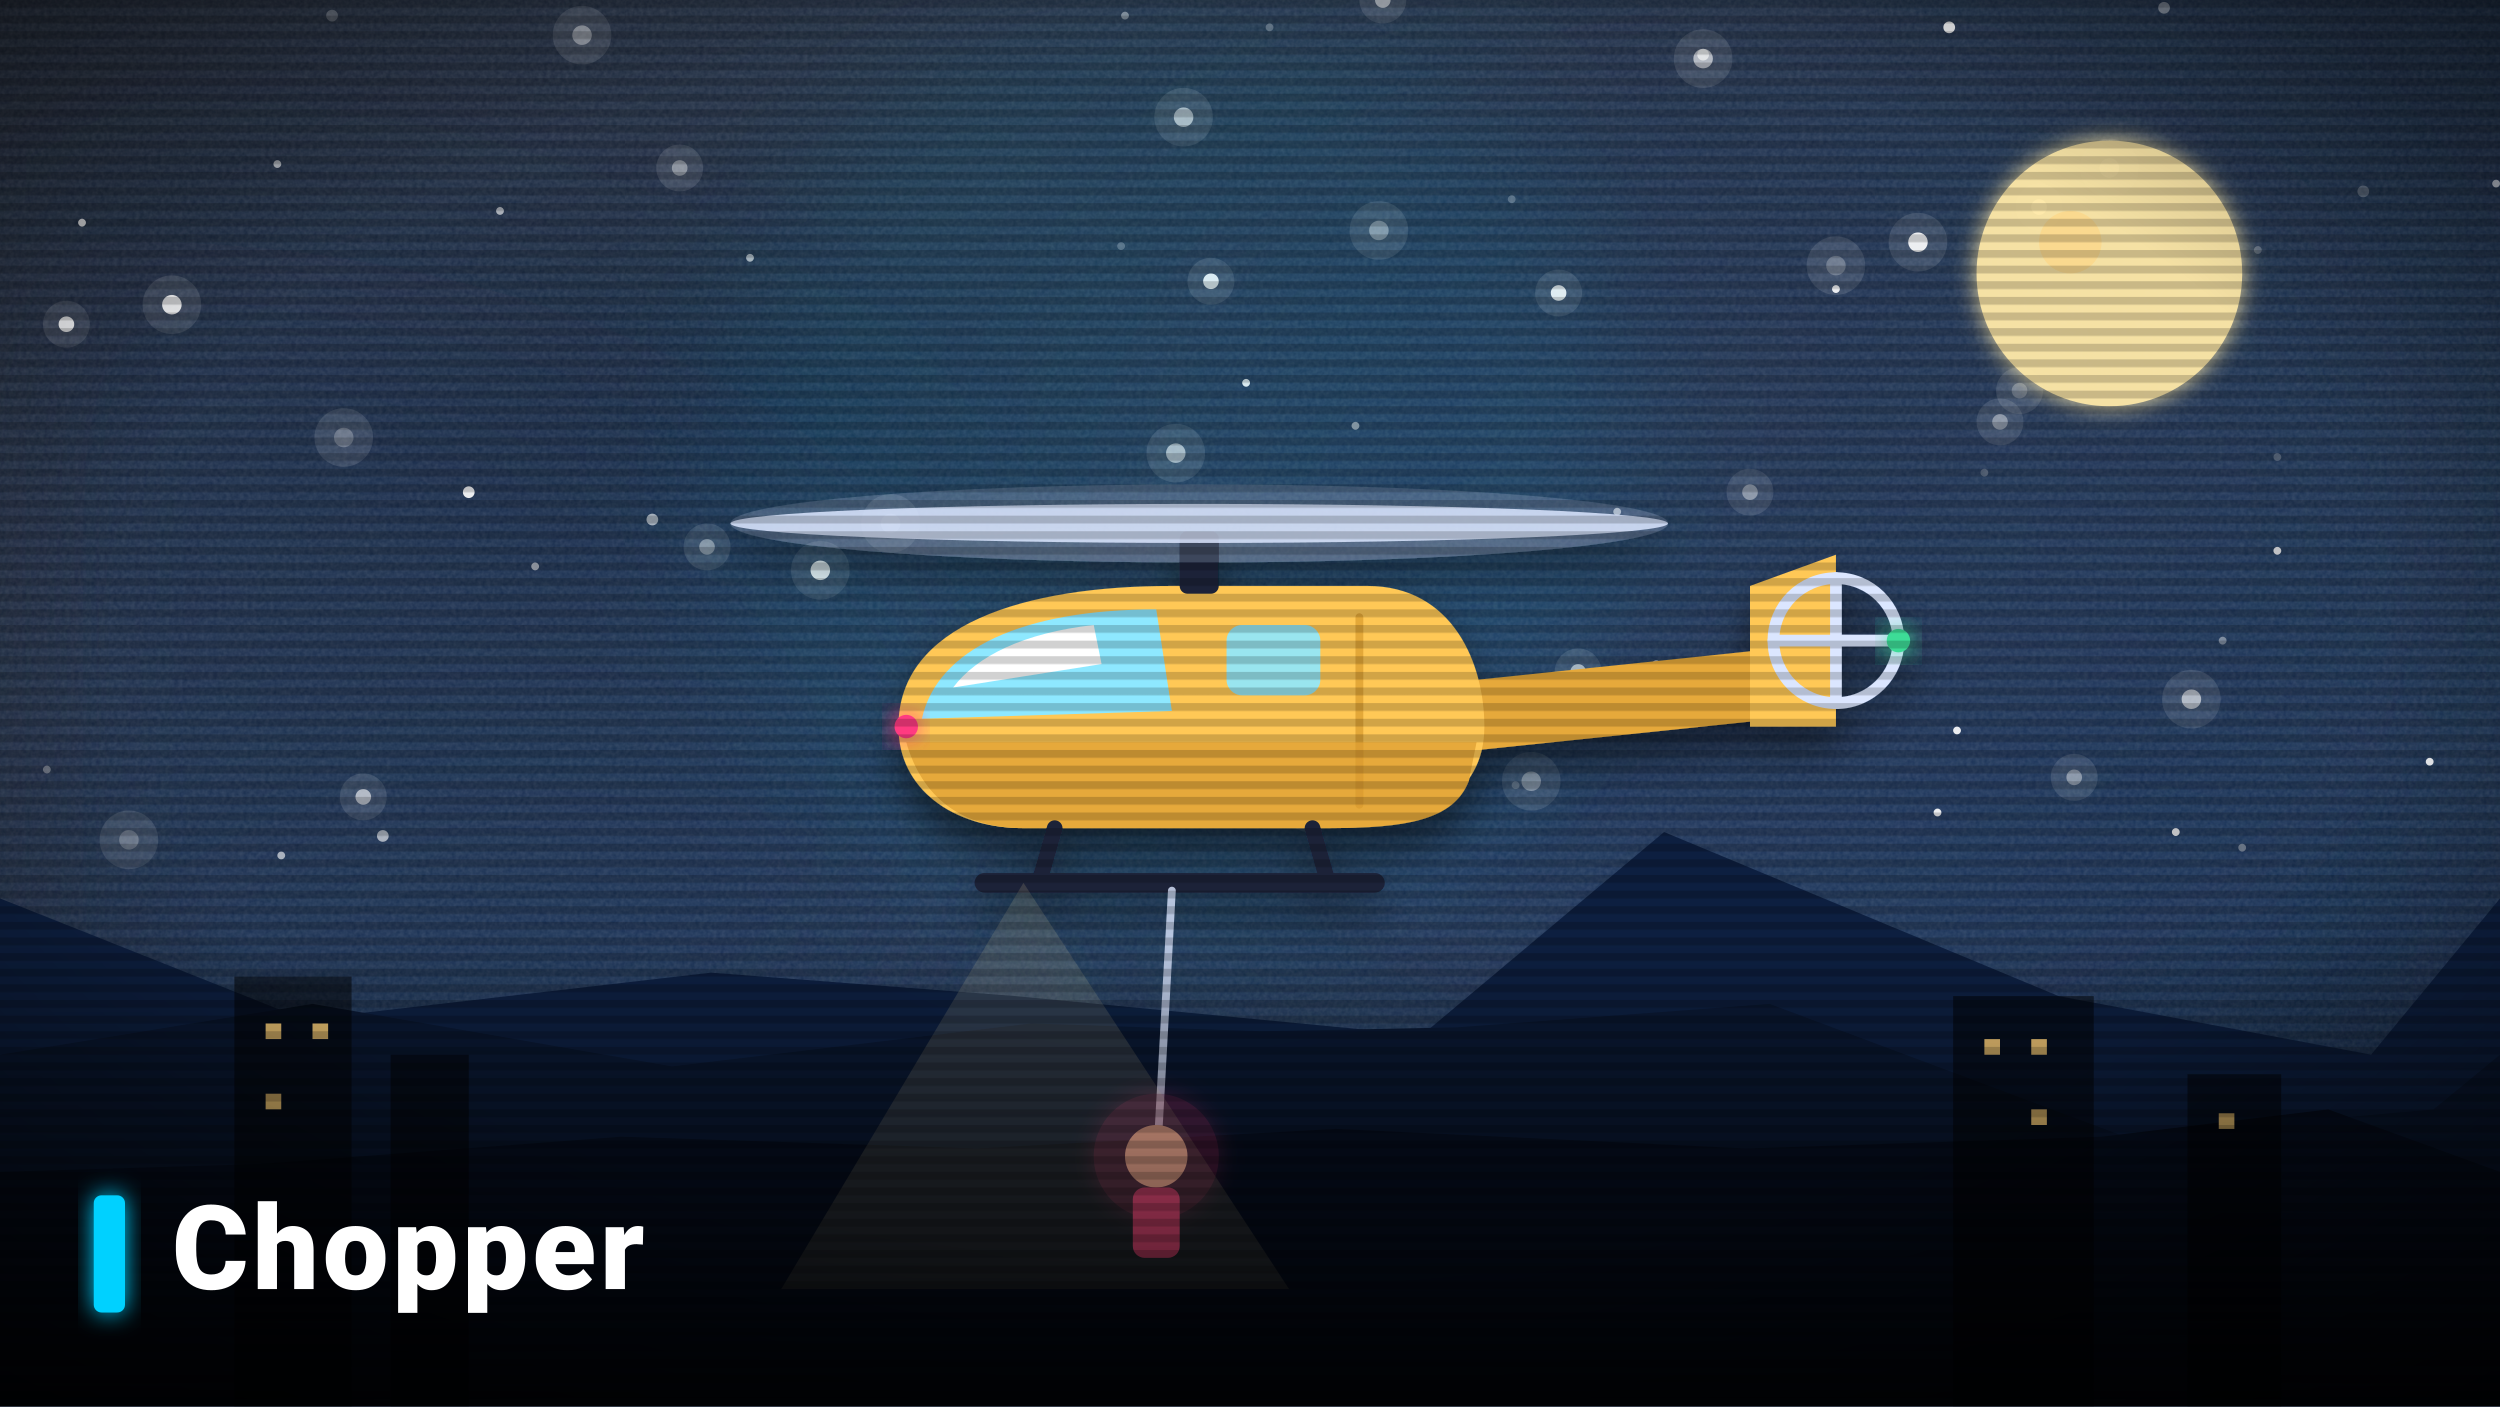
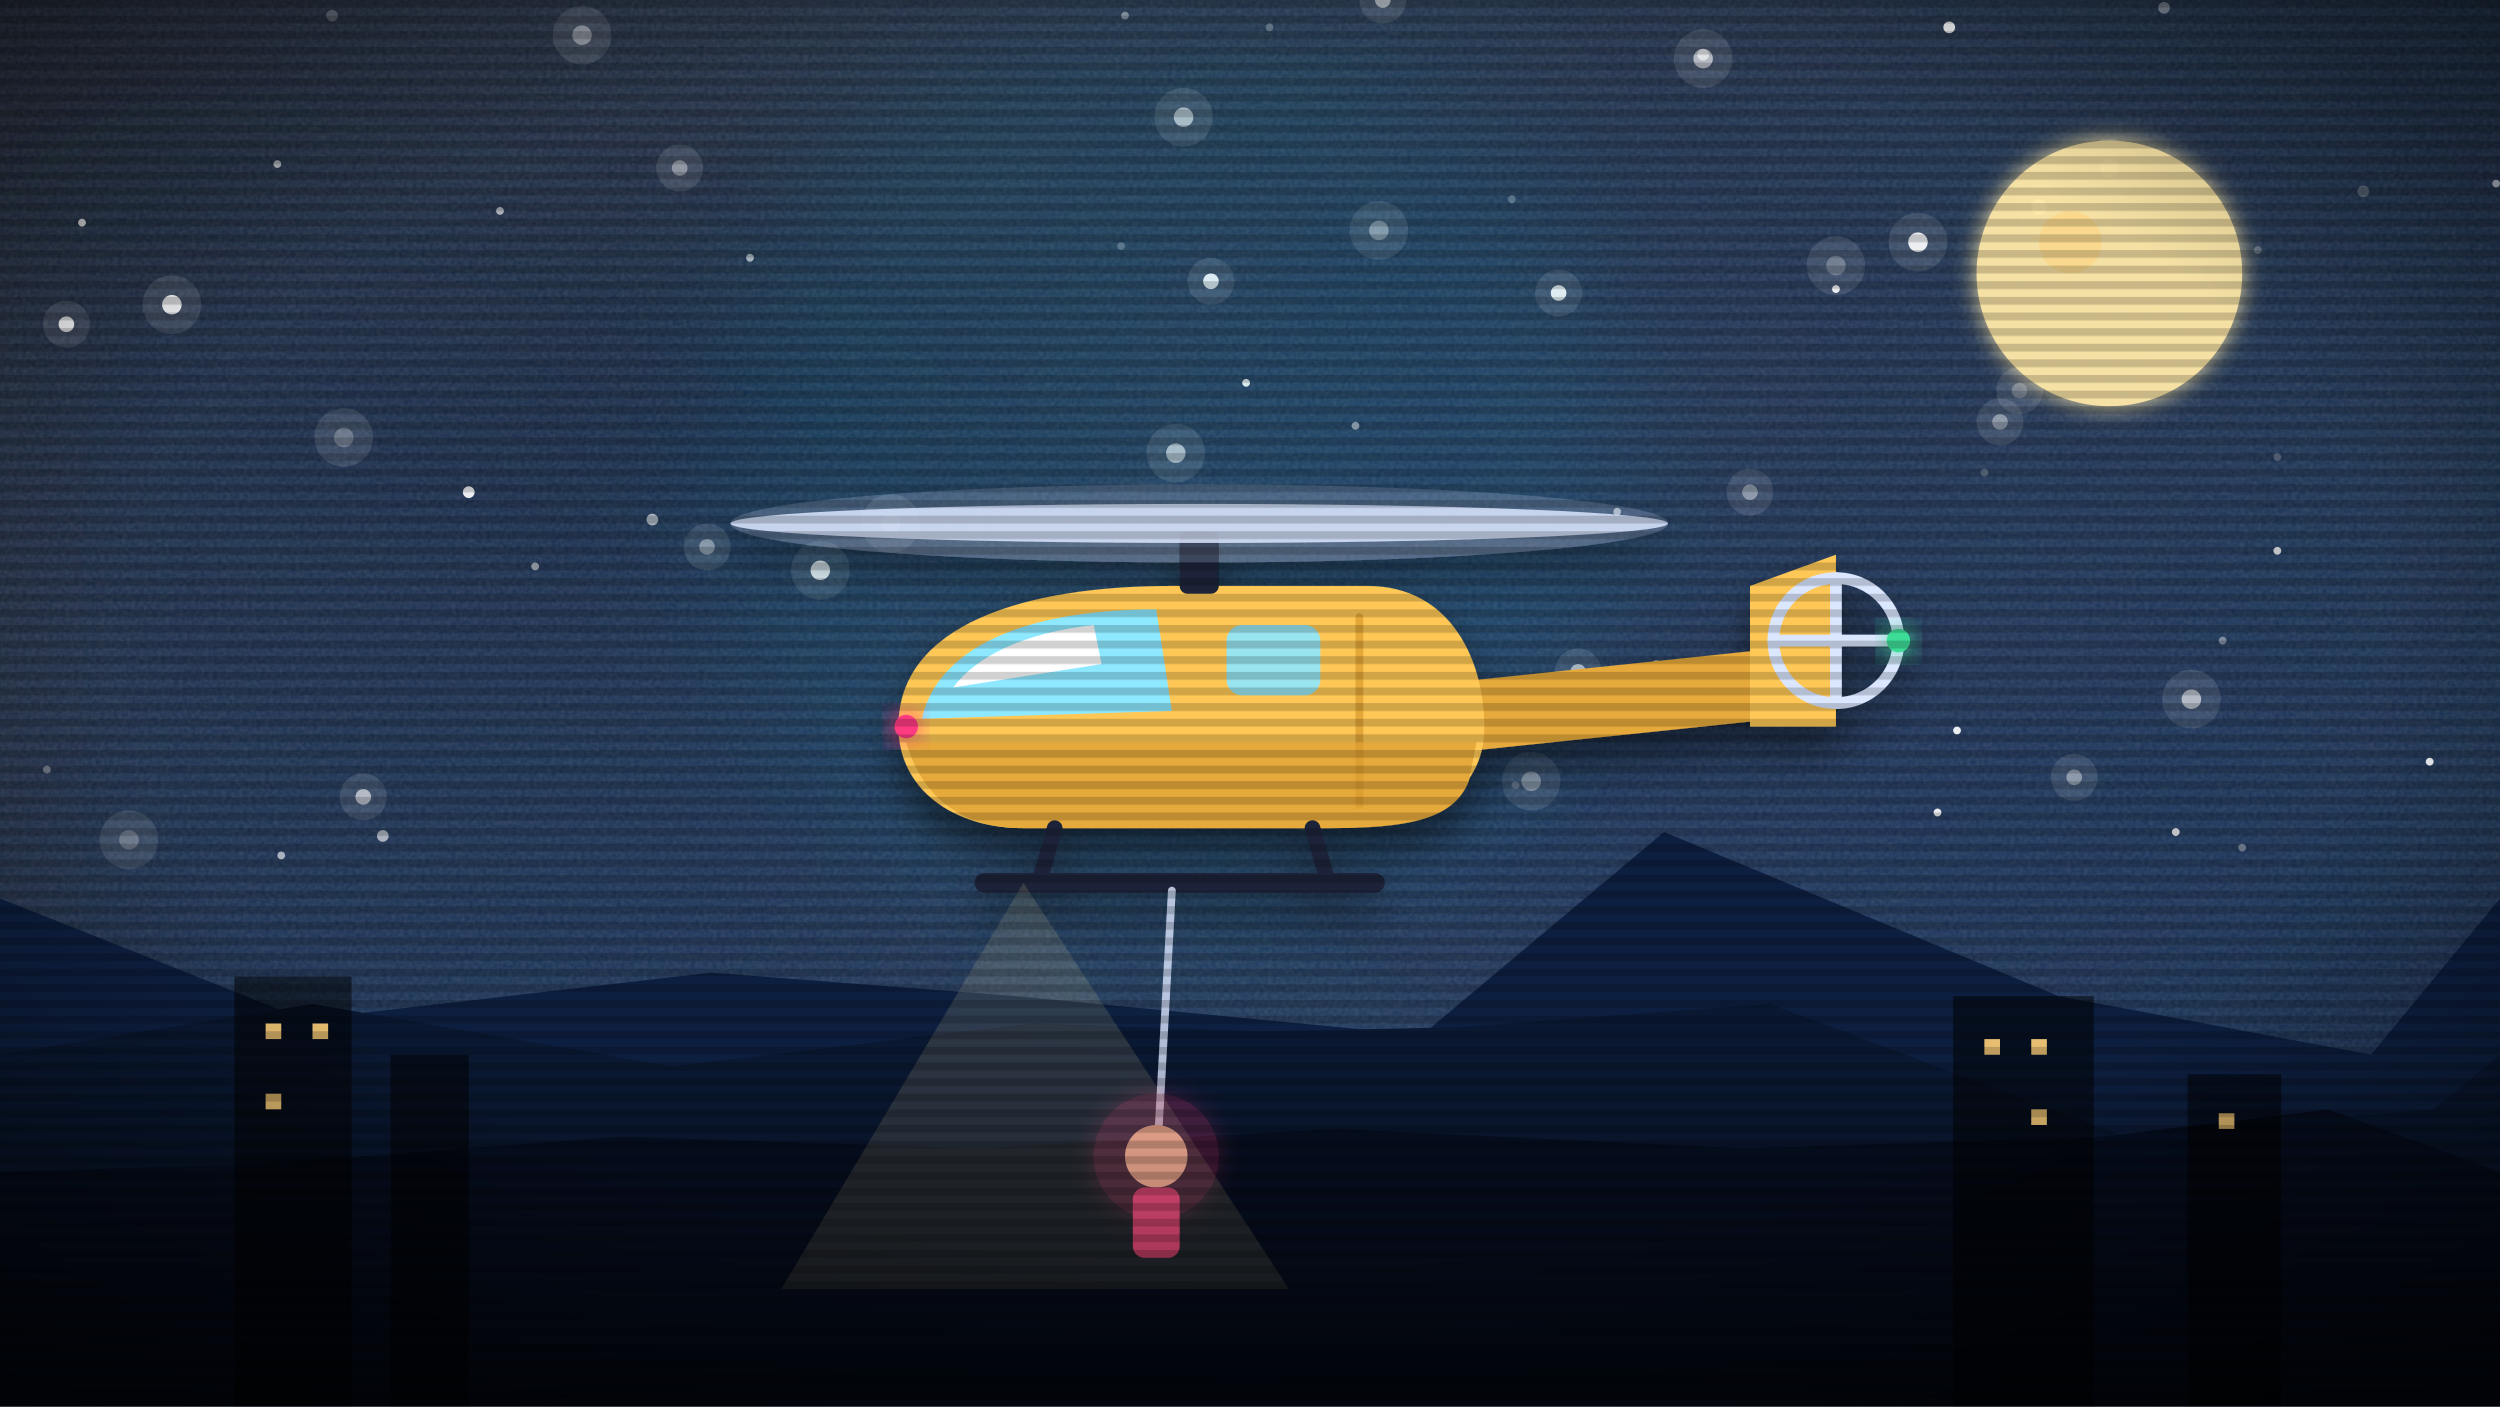
<svg xmlns="http://www.w3.org/2000/svg" viewBox="0 0 640 360" width="640" height="360" role="img" aria-label="Chopper">
  <defs>
    <linearGradient id="bg" x1="0" y1="0" x2="1" y2="1">
      <stop offset="0" stop-color="#071226" />
      <stop offset="1" stop-color="#153a6b" />
    </linearGradient>
    <linearGradient id="fade" x1="0" y1="0" x2="0" y2="1">
      <stop offset="0" stop-color="#000" stop-opacity="0" />
      <stop offset="1" stop-color="#000" stop-opacity=".85" />
    </linearGradient>
    <radialGradient id="vig" cx=".5" cy=".45" r=".75">
      <stop offset=".6" stop-color="#000" stop-opacity="0" />
      <stop offset="1" stop-color="#000" stop-opacity=".55" />
    </radialGradient>
    <pattern id="scan" width="4" height="4" patternUnits="userSpaceOnUse">
      <rect width="4" height="2" fill="#000" />
    </pattern>
    <radialGradient id="neb" cx=".3" cy=".3" r=".9">
      <stop offset="0" stop-color="#fff" stop-opacity=".06" />
      <stop offset="1" stop-color="#000" stop-opacity=".35" />
    </radialGradient>
    <linearGradient id="skyg" x1="0" y1="0" x2="0" y2="1">
      <stop offset="0" stop-color="#2f7bd0" />
      <stop offset=".7" stop-color="#9fd8ff" />
      <stop offset="1" stop-color="#d9f0ff" />
    </linearGradient>
    <linearGradient id="stoneg" x1="0" y1="0" x2="0" y2="1">
      <stop offset="0" stop-color="#000" stop-opacity=".2" />
      <stop offset="1" stop-color="#000" stop-opacity=".6" />
    </linearGradient>
    <linearGradient id="arcg" x1="0" y1="0" x2="0" y2="1">
      <stop offset="0" stop-color="#000" stop-opacity="0" />
      <stop offset=".4" stop-color="#000" stop-opacity=".35" />
      <stop offset="1" stop-color="#000" stop-opacity=".7" />
    </linearGradient>
    <filter id="grainf" x="0" y="0" width="100%" height="100%">
      <feTurbulence type="fractalNoise" baseFrequency=".9" numOctaves="2" stitchTiles="stitch" />
      <feColorMatrix values="0 0 0 0 1  0 0 0 0 1  0 0 0 0 1  0 0 0 .5 0" />
    </filter>
    <pattern id="grain" width="160" height="160" patternUnits="userSpaceOnUse">
      <rect width="160" height="160" filter="url(#grainf)" />
    </pattern>
    <filter id="blur30" x="-50%" y="-50%" width="200%" height="200%">
      <feGaussianBlur stdDeviation="30" />
    </filter>
    <filter id="blur2">
      <feGaussianBlur stdDeviation="2" />
    </filter>
    <filter id="glow" x="-50%" y="-50%" width="200%" height="200%">
      <feGaussianBlur stdDeviation="3" result="b" />
      <feMerge>
        <feMergeNode in="b" />
        <feMergeNode in="SourceGraphic" />
      </feMerge>
    </filter>
    <filter id="soft" x="-50%" y="-50%" width="200%" height="200%">
      <feGaussianBlur stdDeviation="18" />
    </filter>
    <filter id="shadow" x="-20%" y="-20%" width="140%" height="140%">
      <feDropShadow dx="0" dy="6" stdDeviation="5" flood-color="#000" flood-opacity=".5" />
    </filter>
  </defs>
  <rect width="640" height="360" fill="url(#bg)" />
  <rect width="640" height="360" fill="url(#neb)" opacity=".9" />
  <ellipse cx="137" cy="291" rx="136" ry="92" fill="#0e2a5a" opacity="0.2" filter="url(#blur30)" />
  <ellipse cx="460" cy="241" rx="217" ry="86" fill="#0e2a5a" opacity="0.2" filter="url(#blur30)" />
  <ellipse cx="29" cy="199" rx="230" ry="137" fill="#0e2a5a" opacity="0.26" filter="url(#blur30)" />
  <ellipse cx="456" cy="136" rx="178" ry="135" fill="#0e2a5a" opacity="0.2" filter="url(#blur30)" />
  <rect x="0" y="0" width="640" height="360" fill="url(#grain)" rx="0" opacity="0.25" />
  <circle cx="137" cy="145" r="1" fill="#fff" opacity="0.6" />
  <circle cx="120" cy="126" r="1.5" fill="#fff" opacity="0.9" />
  <circle cx="388" cy="201" r="1" fill="#fff" opacity="0.25" />
  <circle cx="499" cy="7" r="1.5" fill="#fff" opacity="0.9" />
  <circle cx="622" cy="195" r="1" fill="#fff" opacity="0.9" />
  <circle cx="272" cy="184" r="1" fill="#fff" opacity="0.25" />
  <circle cx="325" cy="7" r="1" fill="#fff" opacity="0.25" />
  <circle cx="554" cy="2" r="1.5" fill="#fff" opacity="0.4" />
  <circle cx="432" cy="185" r="1" fill="#fff" opacity="0.4" />
  <circle cx="448" cy="126" r="2" fill="#fff" opacity="0.4" />
  <circle cx="448" cy="126" r="6" fill="#fff" opacity="0.12" />
  <circle cx="353" cy="59" r="2.5" fill="#fff" opacity="0.4" />
  <circle cx="353" cy="59" r="7.5" fill="#fff" opacity="0.12" />
  <circle cx="470" cy="74" r="1" fill="#fff" opacity="0.9" />
  <circle cx="569" cy="164" r="1" fill="#fff" opacity="0.4" />
  <circle cx="303" cy="30" r="2.5" fill="#fff" opacity="0.6" />
  <circle cx="303" cy="30" r="7.5" fill="#fff" opacity="0.12" />
  <circle cx="512" cy="108" r="2" fill="#fff" opacity="0.4" />
  <circle cx="512" cy="108" r="6" fill="#fff" opacity="0.12" />
  <circle cx="310" cy="72" r="2" fill="#fff" opacity="0.9" />
  <circle cx="310" cy="72" r="6" fill="#fff" opacity="0.12" />
  <circle cx="517" cy="100" r="2" fill="#fff" opacity="0.25" />
  <circle cx="517" cy="100" r="6" fill="#fff" opacity="0.12" />
  <circle cx="491" cy="62" r="2.5" fill="#fff" opacity="0.9" />
  <circle cx="491" cy="62" r="7.5" fill="#fff" opacity="0.12" />
  <circle cx="424" cy="170" r="1" fill="#fff" opacity="0.6" />
  <circle cx="561" cy="179" r="2.5" fill="#fff" opacity="0.6" />
  <circle cx="561" cy="179" r="7.5" fill="#fff" opacity="0.12" />
  <circle cx="88" cy="112" r="2.5" fill="#fff" opacity="0.25" />
  <circle cx="88" cy="112" r="7.5" fill="#fff" opacity="0.12" />
  <circle cx="167" cy="133" r="1.5" fill="#fff" opacity="0.6" />
  <circle cx="501" cy="187" r="1" fill="#fff" opacity="0.9" />
  <circle cx="44" cy="78" r="2.5" fill="#fff" opacity="0.9" />
  <circle cx="44" cy="78" r="7.5" fill="#fff" opacity="0.12" />
  <circle cx="174" cy="43" r="2" fill="#fff" opacity="0.4" />
  <circle cx="174" cy="43" r="6" fill="#fff" opacity="0.12" />
  <circle cx="12" cy="197" r="1" fill="#fff" opacity="0.4" />
  <circle cx="414" cy="131" r="1" fill="#fff" opacity="0.6" />
  <circle cx="470" cy="68" r="2.5" fill="#fff" opacity="0.25" />
  <circle cx="470" cy="68" r="7.5" fill="#fff" opacity="0.12" />
  <circle cx="392" cy="200" r="2.5" fill="#fff" opacity="0.4" />
  <circle cx="392" cy="200" r="7.5" fill="#fff" opacity="0.12" />
  <circle cx="531" cy="199" r="2" fill="#fff" opacity="0.4" />
  <circle cx="531" cy="199" r="6" fill="#fff" opacity="0.12" />
  <circle cx="436" cy="14" r="1.5" fill="#fff" opacity="0.6" />
  <circle cx="583" cy="141" r="1" fill="#fff" opacity="0.9" />
  <circle cx="496" cy="208" r="1" fill="#fff" opacity="0.9" />
  <circle cx="354" cy="0" r="2" fill="#fff" opacity="0.6" />
  <circle cx="354" cy="0" r="6" fill="#fff" opacity="0.12" />
  <circle cx="469" cy="153" r="1" fill="#fff" opacity="0.4" />
  <circle cx="181" cy="140" r="2" fill="#fff" opacity="0.4" />
  <circle cx="181" cy="140" r="6" fill="#fff" opacity="0.12" />
  <circle cx="93" cy="204" r="2" fill="#fff" opacity="0.6" />
  <circle cx="93" cy="204" r="6" fill="#fff" opacity="0.12" />
  <circle cx="33" cy="215" r="2.5" fill="#fff" opacity="0.25" />
  <circle cx="33" cy="215" r="7.5" fill="#fff" opacity="0.12" />
  <circle cx="85" cy="4" r="1.5" fill="#fff" opacity="0.25" />
  <circle cx="287" cy="63" r="1" fill="#fff" opacity="0.25" />
  <circle cx="639" cy="47" r="1" fill="#fff" opacity="0.6" />
  <circle cx="71" cy="42" r="1" fill="#fff" opacity="0.6" />
  <circle cx="540" cy="43" r="2.5" fill="#fff" opacity="0.6" />
  <circle cx="540" cy="43" r="7.5" fill="#fff" opacity="0.12" />
  <circle cx="301" cy="116" r="2.5" fill="#fff" opacity="0.6" />
  <circle cx="301" cy="116" r="7.5" fill="#fff" opacity="0.12" />
  <circle cx="508" cy="121" r="1" fill="#fff" opacity="0.25" />
  <circle cx="319" cy="98" r="1" fill="#fff" opacity="0.9" />
  <circle cx="192" cy="66" r="1" fill="#fff" opacity="0.6" />
  <circle cx="522" cy="53" r="2" fill="#fff" opacity="0.9" />
  <circle cx="522" cy="53" r="6" fill="#fff" opacity="0.12" />
  <circle cx="21" cy="57" r="1" fill="#fff" opacity="0.9" />
  <circle cx="149" cy="9" r="2.5" fill="#fff" opacity="0.4" />
  <circle cx="149" cy="9" r="7.5" fill="#fff" opacity="0.12" />
  <circle cx="456" cy="180" r="2" fill="#fff" opacity="0.9" />
  <circle cx="456" cy="180" r="6" fill="#fff" opacity="0.12" />
  <circle cx="557" cy="213" r="1" fill="#fff" opacity="0.9" />
  <circle cx="228" cy="134" r="2.5" fill="#fff" opacity="0.25" />
  <circle cx="228" cy="134" r="7.5" fill="#fff" opacity="0.12" />
  <circle cx="404" cy="172" r="2" fill="#fff" opacity="0.6" />
  <circle cx="404" cy="172" r="6" fill="#fff" opacity="0.12" />
  <circle cx="436" cy="15" r="2.5" fill="#fff" opacity="0.6" />
  <circle cx="436" cy="15" r="7.5" fill="#fff" opacity="0.12" />
  <circle cx="128" cy="54" r="1" fill="#fff" opacity="0.6" />
  <circle cx="72" cy="219" r="1" fill="#fff" opacity="0.6" />
  <circle cx="305" cy="190" r="1" fill="#fff" opacity="0.9" />
  <circle cx="578" cy="64" r="1" fill="#fff" opacity="0.25" />
  <circle cx="574" cy="217" r="1" fill="#fff" opacity="0.4" />
  <circle cx="583" cy="117" r="1" fill="#fff" opacity="0.25" />
  <circle cx="387" cy="51" r="1" fill="#fff" opacity="0.25" />
  <circle cx="210" cy="146" r="2.5" fill="#fff" opacity="0.9" />
  <circle cx="210" cy="146" r="7.5" fill="#fff" opacity="0.12" />
  <circle cx="605" cy="49" r="1.5" fill="#fff" opacity="0.25" />
  <circle cx="399" cy="75" r="2" fill="#fff" opacity="0.9" />
  <circle cx="399" cy="75" r="6" fill="#fff" opacity="0.12" />
  <circle cx="17" cy="83" r="2" fill="#fff" opacity="0.9" />
  <circle cx="17" cy="83" r="6" fill="#fff" opacity="0.12" />
  <circle cx="288" cy="4" r="1" fill="#fff" opacity="0.4" />
  <circle cx="335" cy="207" r="2" fill="#fff" opacity="0.4" />
  <circle cx="335" cy="207" r="6" fill="#fff" opacity="0.12" />
  <circle cx="347" cy="109" r="1" fill="#fff" opacity="0.6" />
  <circle cx="98" cy="214" r="1.5" fill="#fff" opacity="0.6" />
  <circle cx="540" cy="70" r="34" fill="#ffe9a8" opacity="0.95" filter="url(#glow)" />
  <circle cx="530" cy="62" r="8" fill="#ffd27a" opacity="0.5" />
  <polygon points="0,360 0,230 78,261 182,249 260,255 364,265 426,213 527,255 607,270 640,230 640,360" fill="#0d1f40" opacity="1" />
  <polygon points="0,360 0,270 80,257 172,273 264,262 323,264 373,263 453,257 544,291 623,284 640,270 640,360" fill="#0a1832" opacity="1" />
  <polygon points="0,360 0,300 66,298 159,291 250,294 342,289 447,294 538,291 596,284 640,300 640,360" fill="#060f22" opacity="1" />
  <rect x="60" y="250" width="30" height="110" fill="#000" rx="0" opacity="0.5" />
  <rect x="100" y="270" width="20" height="90" fill="#000" rx="0" opacity="0.5" />
  <rect x="500" y="255" width="36" height="105" fill="#000" rx="0" opacity="0.5" />
  <rect x="560" y="275" width="24" height="85" fill="#000" rx="0" opacity="0.5" />
  <rect x="68" y="262" width="4" height="4" fill="#ffd27a" rx="0" opacity="0.9" />
  <rect x="80" y="262" width="4" height="4" fill="#ffd27a" rx="0" opacity="0.9" />
  <rect x="68" y="280" width="4" height="4" fill="#ffd27a" rx="0" opacity="0.9" />
  <rect x="508" y="266" width="4" height="4" fill="#ffd27a" rx="0" opacity="0.9" />
  <rect x="520" y="266" width="4" height="4" fill="#ffd27a" rx="0" opacity="0.9" />
  <rect x="520" y="284" width="4" height="4" fill="#ffd27a" rx="0" opacity="0.9" />
  <rect x="568" y="285" width="4" height="4" fill="#ffd27a" rx="0" opacity="0.9" />
  <circle cx="300" cy="120" r="120" fill="#00d1ff" opacity="0.08" filter="url(#soft)" />
  <g filter="url(#shadow)">
    <path d="M 340 178 L 455 166 L 455 184 L 340 196 Z" fill="#e6a93a" stroke="none" stroke-width="2" stroke-linecap="round" stroke-linejoin="round" opacity="1" />
    <path d="M 448 150 L 470 142 L 470 186 L 448 186 Z" fill="#ffc857" stroke="none" stroke-width="2" stroke-linecap="round" stroke-linejoin="round" opacity="1" />
    <circle cx="470" cy="164" r="16" fill="none" opacity="1" stroke="#dbe6ff" stroke-width="3" />
    <line x1="454" y1="164" x2="486" y2="164" stroke="#dbe6ff" stroke-width="3" stroke-linecap="round" opacity="1" />
    <line x1="470" y1="148" x2="470" y2="180" stroke="#dbe6ff" stroke-width="3" stroke-linecap="round" opacity="1" />
    <path d="M 230 186 C 230 160 262 150 300 150 L 350 150 C 372 150 380 170 380 186 C 380 204 364 212 340 212 L 262 212 C 244 212 230 202 230 186 Z" fill="#ffc857" stroke="none" stroke-width="2" stroke-linecap="round" stroke-linejoin="round" opacity="1" />
    <path d="M 232 190 L 378 190 L 376 200 C 372 210 360 212 340 212 L 262 212 C 246 212 236 204 232 190 Z" fill="#e6a93a" stroke="none" stroke-width="2" stroke-linecap="round" stroke-linejoin="round" opacity="1" />
    <path d="M 236 184 C 240 166 262 156 296 156 L 300 182 Z" fill="#8ee8ff" stroke="0.95" stroke-width="2" stroke-linecap="round" stroke-linejoin="round" opacity="1" />
    <path d="M 244 176 C 250 168 262 162 280 160 L 282 170 Z" fill="#fff" stroke="0.6" stroke-width="2" stroke-linecap="round" stroke-linejoin="round" opacity="1" />
    <rect x="314" y="160" width="24" height="18" fill="#8ee8ff" rx="4" opacity="0.9" />
    <line x1="348" y1="158" x2="348" y2="206" stroke="#d89a2c" stroke-width="2" stroke-linecap="round" opacity="0.7" />
    <rect x="302" y="136" width="10" height="16" fill="#1a2338" rx="2" opacity="1" />
    <ellipse cx="307" cy="134" rx="120" ry="5" fill="#dbe6ff" opacity="0.85" />
    <ellipse cx="307" cy="134" rx="120" ry="10" fill="#dbe6ff" opacity="0.18" />
    <line x1="252" y1="226" x2="352" y2="226" stroke="#1a2338" stroke-width="5" stroke-linecap="round" opacity="1" />
    <line x1="270" y1="212" x2="266" y2="226" stroke="#1a2338" stroke-width="4" stroke-linecap="round" opacity="1" />
    <line x1="336" y1="212" x2="340" y2="226" stroke="#1a2338" stroke-width="4" stroke-linecap="round" opacity="1" />
    <circle cx="232" cy="186" r="3" fill="#ff3b81" opacity="1" filter="url(#glow)" />
    <circle cx="486" cy="164" r="3" fill="#3ddc97" opacity="1" filter="url(#glow)" />
  </g>
  <line x1="300" y1="228" x2="296" y2="300" stroke="#dbe6ff" stroke-width="2" stroke-linecap="round" opacity="0.8" />
  <g>
    <circle cx="296" cy="296" r="8" fill="#ffd1a0" opacity="1" />
    <rect x="290" y="304" width="12" height="18" fill="#ff3b81" rx="3" opacity="1" />
    <circle cx="296" cy="296" r="16" fill="#ff3b81" opacity="0.25" filter="url(#glow)" />
  </g>
  <polygon points="262,226 200,330 330,330" fill="#ffe9a8" opacity="0.14" />
  <rect width="640" height="360" fill="url(#scan)" opacity=".18" />
  <rect width="640" height="360" fill="url(#vig)" />
-   <rect x="0" y="240" width="640" height="120" fill="url(#fade)" />
-   <rect x="24" y="306" width="8" height="30" fill="#00d1ff" rx="2" filter="url(#glow)" />
-   <text x="44" y="330" font-family="ui-sans-serif,system-ui,Segoe UI,Roboto,Helvetica,Arial" font-size="30" font-weight="800" fill="#fff" letter-spacing="1">Chopper</text>
+   <rect x="0" y="270" width="640" height="90" fill="url(#fade)" opacity=".7" />
</svg>
